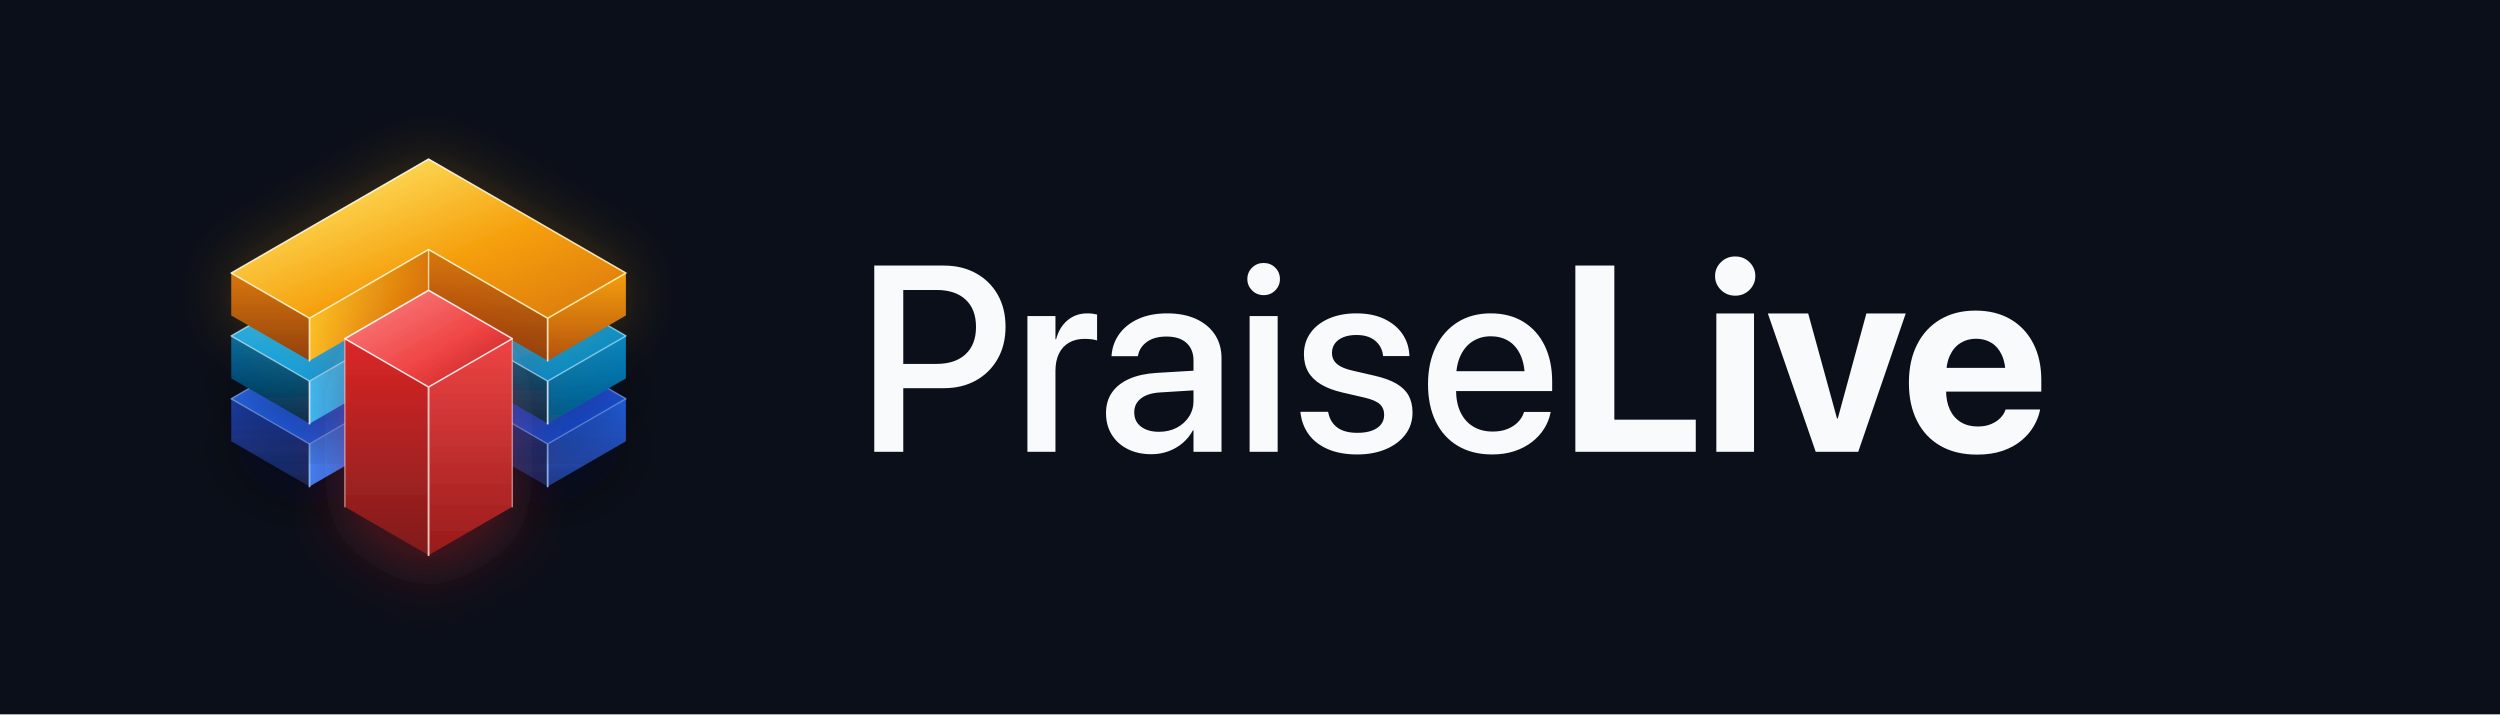
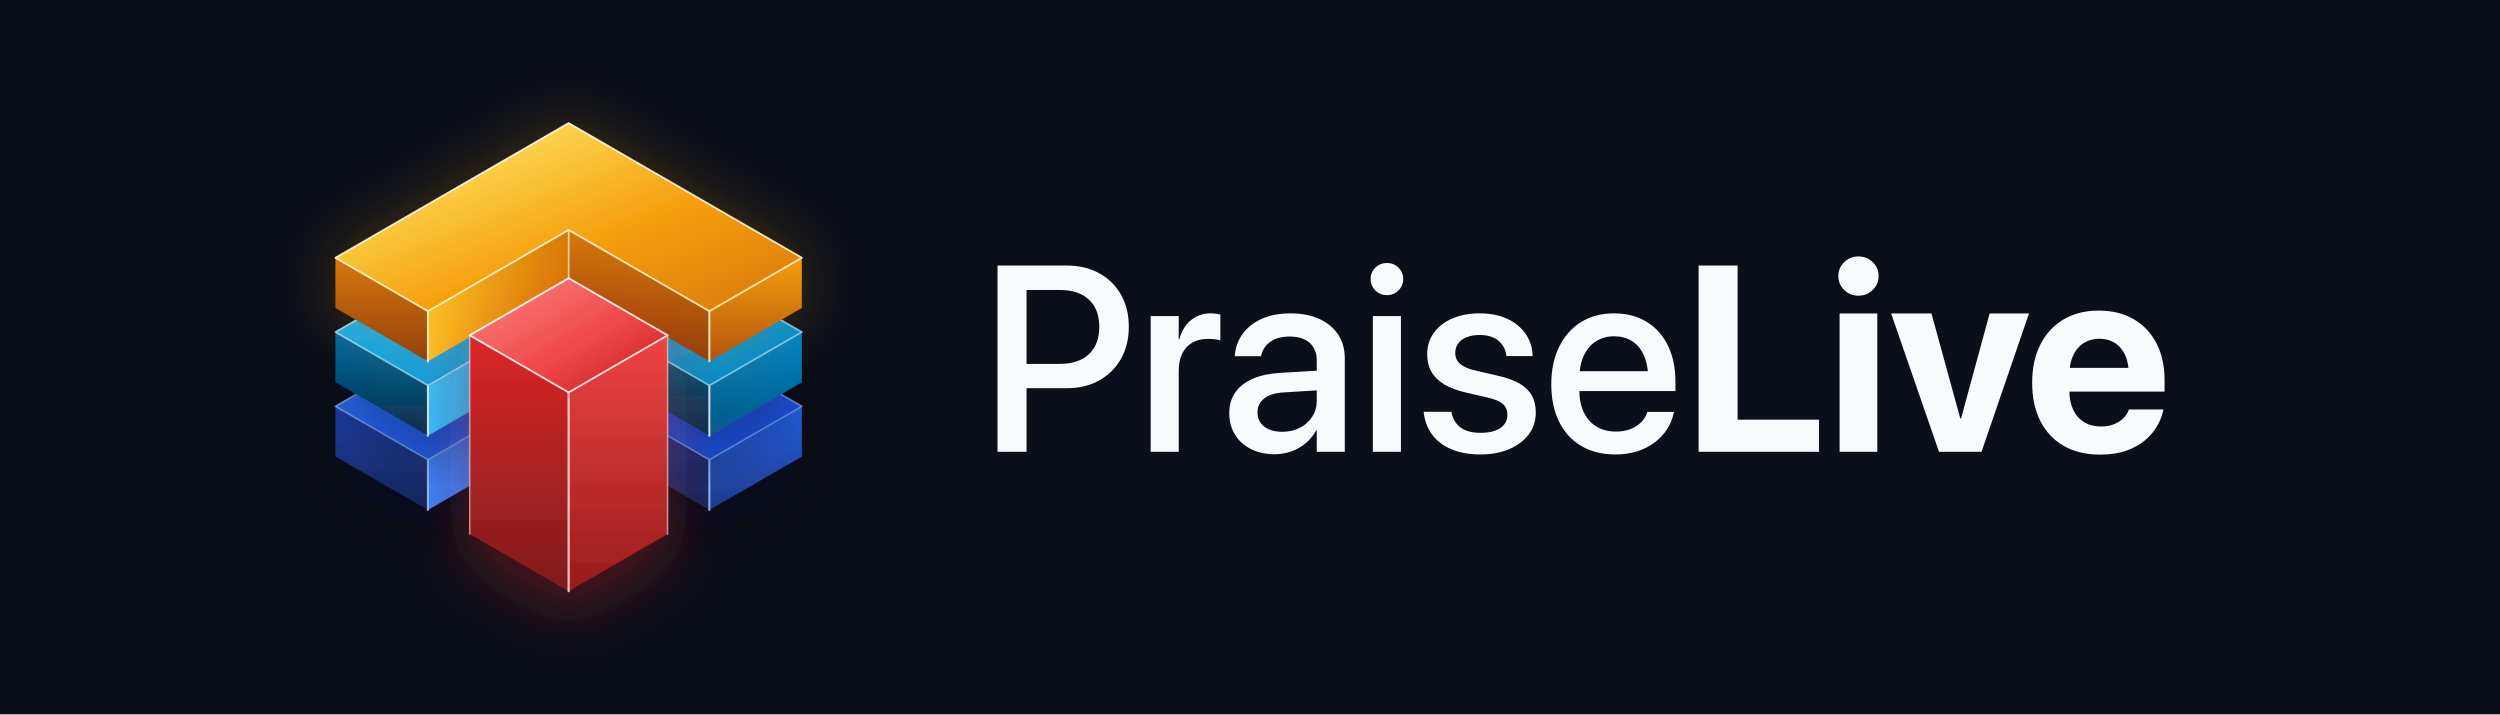
<svg xmlns="http://www.w3.org/2000/svg" viewBox="0 0 1400 400" width="1400" height="400">
  <defs>
    <filter id="softShadow" x="-20%" y="-20%" width="140%" height="140%">
      <feDropShadow dx="0" dy="16" stdDeviation="14" flood-color="#020617" flood-opacity="0.30" />
    </filter>
    <filter id="amberAura" x="-30%" y="-30%" width="160%" height="160%">
      <feDropShadow dx="0" dy="0" stdDeviation="16" flood-color="#F59E0B" flood-opacity="0.25" />
    </filter>
    <filter id="liveRedAura" x="-30%" y="-30%" width="160%" height="160%">
      <feDropShadow dx="0" dy="12" stdDeviation="16" flood-color="#DC2626" flood-opacity="0.35" />
    </filter>
    <linearGradient id="blueTop" x1="0%" y1="0%" x2="100%" y2="100%">
      <stop offset="0%" stop-color="#3B82F6" />
      <stop offset="50%" stop-color="#2563EB" />
      <stop offset="100%" stop-color="#1D4ED8" />
    </linearGradient>
    <linearGradient id="blueLeft" x1="0%" y1="0%" x2="0%" y2="100%">
      <stop offset="0%" stop-color="#1E40AF" />
      <stop offset="100%" stop-color="#172554" />
    </linearGradient>
    <linearGradient id="blueRight" x1="0%" y1="0%" x2="0%" y2="100%">
      <stop offset="0%" stop-color="#2563EB" />
      <stop offset="100%" stop-color="#1E3A8A" />
    </linearGradient>
    <linearGradient id="blueInner" x1="0%" y1="0%" x2="100%" y2="0%">
      <stop offset="0%" stop-color="#3B82F6" />
      <stop offset="100%" stop-color="#1D4ED8" />
    </linearGradient>
    <linearGradient id="blueRim" x1="0%" y1="0%" x2="100%" y2="100%">
      <stop offset="0%" stop-color="#93C5FD" stop-opacity="0.85" />
      <stop offset="50%" stop-color="#60A5FA" stop-opacity="0.45" />
      <stop offset="100%" stop-color="#3B82F6" stop-opacity="0.75" />
    </linearGradient>
    <linearGradient id="cyanTop" x1="0%" y1="0%" x2="100%" y2="100%">
      <stop offset="0%" stop-color="#38BDF8" />
      <stop offset="45%" stop-color="#0EA5E9" />
      <stop offset="100%" stop-color="#0284C7" />
    </linearGradient>
    <linearGradient id="cyanLeft" x1="0%" y1="0%" x2="0%" y2="100%">
      <stop offset="0%" stop-color="#0369A1" />
      <stop offset="100%" stop-color="#082F49" />
    </linearGradient>
    <linearGradient id="cyanRight" x1="0%" y1="0%" x2="0%" y2="100%">
      <stop offset="0%" stop-color="#0284C7" />
      <stop offset="100%" stop-color="#075985" />
    </linearGradient>
    <linearGradient id="cyanInner" x1="0%" y1="0%" x2="100%" y2="0%">
      <stop offset="0%" stop-color="#38BDF8" />
      <stop offset="100%" stop-color="#0284C7" />
    </linearGradient>
    <linearGradient id="cyanRim" x1="0%" y1="0%" x2="100%" y2="100%">
      <stop offset="0%" stop-color="#E0F2FE" stop-opacity="0.9" />
      <stop offset="50%" stop-color="#7DD3FC" stop-opacity="0.55" />
      <stop offset="100%" stop-color="#38BDF8" stop-opacity="0.8" />
    </linearGradient>
    <linearGradient id="amberTop" x1="0%" y1="0%" x2="100%" y2="100%">
      <stop offset="0%" stop-color="#FEF3C7" />
      <stop offset="25%" stop-color="#FCD34D" />
      <stop offset="60%" stop-color="#F59E0B" />
      <stop offset="100%" stop-color="#D97706" />
    </linearGradient>
    <linearGradient id="amberLeft" x1="0%" y1="0%" x2="0%" y2="100%">
      <stop offset="0%" stop-color="#D97706" />
      <stop offset="100%" stop-color="#92400E" />
    </linearGradient>
    <linearGradient id="amberRight" x1="0%" y1="0%" x2="0%" y2="100%">
      <stop offset="0%" stop-color="#F59E0B" />
      <stop offset="100%" stop-color="#B45309" />
    </linearGradient>
    <linearGradient id="amberInner" x1="0%" y1="0%" x2="100%" y2="0%">
      <stop offset="0%" stop-color="#FBBF24" />
      <stop offset="100%" stop-color="#D97706" />
    </linearGradient>
    <linearGradient id="amberRim" x1="0%" y1="0%" x2="100%" y2="100%">
      <stop offset="0%" stop-color="#FFFFFF" stop-opacity="0.95" />
      <stop offset="40%" stop-color="#FEF3C7" stop-opacity="0.8" />
      <stop offset="100%" stop-color="#FDE68A" stop-opacity="0.85" />
    </linearGradient>
    <linearGradient id="queueTop" x1="0%" y1="0%" x2="100%" y2="100%">
      <stop offset="0%" stop-color="#FECACA" />
      <stop offset="20%" stop-color="#F87171" />
      <stop offset="60%" stop-color="#EF4444" />
      <stop offset="100%" stop-color="#B91C1C" />
    </linearGradient>
    <linearGradient id="queueLeft" x1="0%" y1="0%" x2="0%" y2="100%">
      <stop offset="0%" stop-color="#DC2626" />
      <stop offset="100%" stop-color="#7F1D1D" />
    </linearGradient>
    <linearGradient id="queueRight" x1="0%" y1="0%" x2="0%" y2="100%">
      <stop offset="0%" stop-color="#EF4444" />
      <stop offset="100%" stop-color="#991B1B" />
    </linearGradient>
    <linearGradient id="queueRim" x1="0%" y1="0%" x2="100%" y2="100%">
      <stop offset="0%" stop-color="#FFFFFF" stop-opacity="0.95" />
      <stop offset="40%" stop-color="#FEE2E2" stop-opacity="0.85" />
      <stop offset="100%" stop-color="#FECACA" stop-opacity="0.90" />
    </linearGradient>
  </defs>
  <rect width="1400" height="400" fill="#0B0F19" />
  <g filter="url(#softShadow)" stroke-linejoin="round">
-     <path d="M 306.68 248.62 L 240.0 210.12 L 240.0 233.88 L 306.68 272.38 Z" fill="url(#blueLeft)" />
-     <path d="M 240.0 210.12 L 173.32 248.62 L 173.32 272.38 L 240.0 233.88 Z" fill="url(#blueInner)" />
-     <path d="M 129.5 223.32 L 173.32 248.62 L 173.32 272.38 L 129.5 247.08 Z" fill="url(#blueLeft)" />
-     <path d="M 350.5 223.32 L 306.68 248.62 L 306.68 272.38 L 350.5 247.08 Z" fill="url(#blueRight)" />
-     <line x1="173.32" y1="248.62" x2="173.32" y2="272.38" stroke="#93C5FD" stroke-width="0.968" stroke-linecap="round" opacity="0.90" />
-     <line x1="306.68" y1="248.62" x2="306.68" y2="272.38" stroke="#93C5FD" stroke-width="0.968" stroke-linecap="round" opacity="0.90" />
-     <line x1="240.0" y1="210.12" x2="240.0" y2="233.88" stroke="#93C5FD" stroke-width="0.792" stroke-linecap="round" opacity="0.80" />
-     <path d="M 240.0 159.52 L 350.5 223.32 L 306.68 248.62 L 240.0 210.12 L 173.32 248.62 L 129.5 223.32 Z" fill="url(#blueTop)" stroke="url(#blueRim)" stroke-width="0.88" />
-     <path d="M 240.0 159.52 L 350.5 223.32 L 306.68 248.62 L 240.0 210.12 L 173.32 248.62 L 129.5 223.32 Z" fill="none" stroke="#FFFFFF" stroke-width="0.528" opacity="0.3" />
+     <path d="M 397.24 257.46 L 318.44 211.96 L 318.44 240.04 L 397.24 285.54 Z" fill="url(#blueLeft)" />
+     <path d="M 318.44 211.96 L 239.63 257.46 L 239.63 285.54 L 318.44 240.04 Z" fill="url(#blueInner)" />
+     <path d="M 187.84 227.56 L 239.63 257.46 L 239.63 285.54 L 187.84 255.64 Z" fill="url(#blueLeft)" />
+     <path d="M 449.03 227.56 L 397.24 257.46 L 397.24 285.54 L 449.03 255.64 Z" fill="url(#blueRight)" />
+     <line x1="239.63" y1="257.46" x2="239.63" y2="285.54" stroke="#93C5FD" stroke-width="1.144" stroke-linecap="round" opacity="0.90" />
+     <line x1="397.24" y1="257.46" x2="397.24" y2="285.54" stroke="#93C5FD" stroke-width="1.144" stroke-linecap="round" opacity="0.90" />
+     <line x1="318.44" y1="211.96" x2="318.44" y2="240.04" stroke="#93C5FD" stroke-width="0.936" stroke-linecap="round" opacity="0.80" />
+     <path d="M 318.44 152.16 L 449.03 227.56 L 397.24 257.46 L 318.44 211.96 L 239.63 257.46 L 187.84 227.56 Z" fill="url(#blueTop)" stroke="url(#blueRim)" stroke-width="1.04" />
+     <path d="M 318.44 152.16 L 449.03 227.56 L 397.24 257.46 L 318.44 211.96 L 239.63 257.46 L 187.84 227.56 Z" fill="none" stroke="#FFFFFF" stroke-width="0.624" opacity="0.3" />
  </g>
  <g filter="url(#softShadow)" stroke-linejoin="round">
-     <path d="M 306.68 213.42 L 240.0 174.92 L 240.0 198.68 L 306.68 237.18 Z" fill="url(#cyanLeft)" />
-     <path d="M 240.0 174.92 L 173.32 213.42 L 173.32 237.18 L 240.0 198.68 Z" fill="url(#cyanInner)" />
-     <path d="M 129.5 188.12 L 173.32 213.42 L 173.32 237.18 L 129.5 211.88 Z" fill="url(#cyanLeft)" />
-     <path d="M 350.5 188.12 L 306.68 213.42 L 306.68 237.18 L 350.5 211.88 Z" fill="url(#cyanRight)" />
-     <line x1="173.32" y1="213.42" x2="173.32" y2="237.18" stroke="#E0F2FE" stroke-width="0.968" stroke-linecap="round" opacity="0.90" />
-     <line x1="306.68" y1="213.42" x2="306.68" y2="237.18" stroke="#E0F2FE" stroke-width="0.968" stroke-linecap="round" opacity="0.90" />
-     <line x1="240.0" y1="174.92" x2="240.0" y2="198.68" stroke="#E0F2FE" stroke-width="0.792" stroke-linecap="round" opacity="0.80" />
-     <path d="M 240.0 124.32 L 350.5 188.12 L 306.68 213.42 L 240.0 174.92 L 173.32 213.42 L 129.5 188.12 Z" fill="url(#cyanTop)" stroke="url(#cyanRim)" stroke-width="0.88" />
-     <path d="M 240.0 124.32 L 350.5 188.12 L 306.68 213.42 L 240.0 174.92 L 173.32 213.42 L 129.5 188.12 Z" fill="none" stroke="#FFFFFF" stroke-width="0.528" opacity="0.38" />
+     <path d="M 397.24 215.86 L 318.44 170.36 L 318.44 198.44 L 397.24 243.94 Z" fill="url(#cyanLeft)" />
+     <path d="M 318.44 170.36 L 239.63 215.86 L 239.63 243.94 L 318.44 198.44 Z" fill="url(#cyanInner)" />
+     <path d="M 187.84 185.96 L 239.63 215.86 L 239.63 243.94 L 187.84 214.04 Z" fill="url(#cyanLeft)" />
+     <path d="M 449.03 185.96 L 397.24 215.86 L 397.24 243.94 L 449.03 214.04 Z" fill="url(#cyanRight)" />
+     <line x1="239.63" y1="215.86" x2="239.63" y2="243.94" stroke="#E0F2FE" stroke-width="1.144" stroke-linecap="round" opacity="0.90" />
+     <line x1="397.24" y1="215.86" x2="397.24" y2="243.94" stroke="#E0F2FE" stroke-width="1.144" stroke-linecap="round" opacity="0.90" />
+     <line x1="318.44" y1="170.36" x2="318.44" y2="198.44" stroke="#E0F2FE" stroke-width="0.936" stroke-linecap="round" opacity="0.80" />
+     <path d="M 318.44 110.56 L 449.03 185.96 L 397.24 215.86 L 318.44 170.36 L 239.63 215.86 L 187.84 185.96 Z" fill="url(#cyanTop)" stroke="url(#cyanRim)" stroke-width="1.04" />
+     <path d="M 318.44 110.56 L 449.03 185.96 L 397.24 215.86 L 318.44 170.36 L 239.63 215.86 L 187.84 185.96 Z" fill="none" stroke="#FFFFFF" stroke-width="0.624" opacity="0.38" />
  </g>
  <g filter="url(#amberAura)" stroke-linejoin="round">
-     <path d="M 306.68 178.22 L 240.0 139.72 L 240.0 163.48 L 306.68 201.98 Z" fill="url(#amberLeft)" />
-     <path d="M 240.0 139.72 L 173.32 178.22 L 173.32 201.98 L 240.0 163.48 Z" fill="url(#amberInner)" />
-     <path d="M 129.5 152.92 L 173.32 178.22 L 173.32 201.98 L 129.5 176.68 Z" fill="url(#amberLeft)" />
-     <path d="M 350.5 152.92 L 306.68 178.22 L 306.68 201.98 L 350.5 176.68 Z" fill="url(#amberRight)" />
-     <line x1="173.32" y1="178.22" x2="173.32" y2="201.98" stroke="#FEF3C7" stroke-width="0.968" stroke-linecap="round" opacity="0.90" />
-     <line x1="306.68" y1="178.22" x2="306.68" y2="201.98" stroke="#FEF3C7" stroke-width="0.968" stroke-linecap="round" opacity="0.90" />
-     <line x1="240.0" y1="139.72" x2="240.0" y2="163.48" stroke="#FEF3C7" stroke-width="0.792" stroke-linecap="round" opacity="0.80" />
-     <path d="M 240.0 89.12 L 350.5 152.92 L 306.68 178.22 L 240.0 139.72 L 173.32 178.22 L 129.5 152.92 Z" fill="url(#amberTop)" stroke="url(#amberRim)" stroke-width="0.88" />
-     <path d="M 240.0 89.12 L 350.5 152.92 L 306.68 178.22 L 240.0 139.72 L 173.32 178.22 L 129.5 152.92 Z" fill="none" stroke="#FFFFFF" stroke-width="0.528" opacity="0.5" />
+     <path d="M 397.24 174.26 L 318.44 128.76 L 318.44 156.84 L 397.24 202.34 Z" fill="url(#amberLeft)" />
+     <path d="M 318.44 128.76 L 239.63 174.26 L 239.63 202.34 L 318.44 156.84 Z" fill="url(#amberInner)" />
+     <path d="M 187.84 144.36 L 239.63 174.26 L 239.63 202.34 L 187.84 172.44 Z" fill="url(#amberLeft)" />
+     <path d="M 449.03 144.36 L 397.24 174.26 L 397.24 202.34 L 449.03 172.44 Z" fill="url(#amberRight)" />
+     <line x1="239.63" y1="174.26" x2="239.63" y2="202.34" stroke="#FEF3C7" stroke-width="1.144" stroke-linecap="round" opacity="0.90" />
+     <line x1="397.24" y1="174.26" x2="397.24" y2="202.34" stroke="#FEF3C7" stroke-width="1.144" stroke-linecap="round" opacity="0.90" />
+     <line x1="318.44" y1="128.76" x2="318.44" y2="156.84" stroke="#FEF3C7" stroke-width="0.936" stroke-linecap="round" opacity="0.80" />
+     <path d="M 318.44 68.96 L 449.03 144.36 L 397.24 174.26 L 318.44 128.76 L 239.63 174.26 L 187.84 144.36 Z" fill="url(#amberTop)" stroke="url(#amberRim)" stroke-width="1.04" />
+     <path d="M 318.44 68.96 L 449.03 144.36 L 397.24 174.26 L 318.44 128.76 L 239.63 174.26 L 187.84 144.36 Z" fill="none" stroke="#FFFFFF" stroke-width="0.624" opacity="0.5" />
  </g>
  <g filter="url(#liveRedAura)" stroke-linejoin="round">
-     <path d="M 193.13 189.66 L 240.0 216.72 L 240.0 310.88 L 193.13 283.82 Z" fill="url(#queueLeft)" />
-     <path d="M 286.87 189.66 L 240.0 216.72 L 240.0 310.88 L 286.87 283.82 Z" fill="url(#queueRight)" />
-     <line x1="240.0" y1="216.72" x2="240.0" y2="310.88" stroke="#FECACA" stroke-width="1.056" stroke-linecap="round" opacity="0.95" />
-     <line x1="193.13" y1="189.66" x2="193.13" y2="283.82" stroke="#FECACA" stroke-width="0.704" stroke-linecap="round" opacity="0.65" />
-     <line x1="286.87" y1="189.66" x2="286.87" y2="283.82" stroke="#FECACA" stroke-width="0.704" stroke-linecap="round" opacity="0.65" />
-     <path d="M 240.0 162.6 L 286.87 189.66 L 240.0 216.72 L 193.13 189.66 Z" fill="url(#queueTop)" stroke="url(#queueRim)" stroke-width="0.88" />
-     <path d="M 240.0 162.6 L 286.87 189.66 L 240.0 216.72 L 193.13 189.66 Z" fill="none" stroke="#FFFFFF" stroke-width="0.528" opacity="0.60" />
+     <path d="M 263.04 187.78 L 318.44 219.76 L 318.44 331.04 L 263.04 299.06 Z" fill="url(#queueLeft)" />
+     <path d="M 373.83 187.78 L 318.44 219.76 L 318.44 331.04 L 373.83 299.06 Z" fill="url(#queueRight)" />
+     <line x1="318.44" y1="219.76" x2="318.44" y2="331.04" stroke="#FECACA" stroke-width="1.248" stroke-linecap="round" opacity="0.95" />
+     <line x1="263.04" y1="187.78" x2="263.04" y2="299.06" stroke="#FECACA" stroke-width="0.832" stroke-linecap="round" opacity="0.65" />
+     <line x1="373.83" y1="187.78" x2="373.83" y2="299.06" stroke="#FECACA" stroke-width="0.832" stroke-linecap="round" opacity="0.65" />
+     <path d="M 318.44 155.8 L 373.83 187.78 L 318.44 219.76 L 263.04 187.78 Z" fill="url(#queueTop)" stroke="url(#queueRim)" stroke-width="1.04" />
+     <path d="M 318.44 155.8 L 373.83 187.78 L 318.44 219.76 L 263.04 187.78 Z" fill="none" stroke="#FFFFFF" stroke-width="0.624" opacity="0.60" />
  </g>
-   <g transform="translate(480.00, 253.00) scale(1.48013)" fill="#F8FAFC">
+   <g transform="translate(549.03, 253.00) scale(1.48013)" fill="#F8FAFC">
    <path d="M 11.97 -24.06 L 11.97 -33.25 L 30.01 -33.25 Q 37.13 -33.25 41.05 -36.93 Q 44.97 -40.61 44.97 -47.19 L 44.97 -47.29 Q 44.97 -53.92 41.05 -57.57 Q 37.13 -61.22 30.01 -61.22 L 11.97 -61.22 L 11.97 -70.46 L 32.75 -70.46 Q 39.68 -70.46 44.94 -67.56 Q 50.19 -64.67 53.17 -59.47 Q 56.14 -54.26 56.14 -47.37 L 56.14 -47.27 Q 56.14 -40.37 53.17 -35.14 Q 50.19 -29.91 44.94 -26.98 Q 39.68 -24.06 32.75 -24.06 Z M 6.48 0.0 L 6.48 -70.46 L 17.45 -70.46 L 17.45 0.0 Z M 64.42 0.0 L 64.42 -51.35 L 75.03 -51.35 L 75.03 -42.56 L 75.26 -42.56 Q 76.48 -47.12 79.59 -49.74 Q 82.71 -52.37 87.1 -52.37 Q 88.25 -52.37 89.21 -52.23 Q 90.17 -52.1 90.78 -51.94 L 90.78 -42.12 Q 90.15 -42.37 88.86 -42.55 Q 87.57 -42.72 86.01 -42.72 Q 82.64 -42.72 80.17 -41.29 Q 77.69 -39.86 76.36 -37.15 Q 75.03 -34.44 75.03 -30.6 L 75.03 0.0 Z M 111.32 0.92 Q 106.22 0.92 102.35 -1.03 Q 98.48 -2.98 96.32 -6.48 Q 94.16 -9.99 94.16 -14.59 L 94.16 -14.68 Q 94.16 -19.18 96.42 -22.44 Q 98.67 -25.69 102.95 -27.59 Q 107.23 -29.48 113.3 -29.85 L 132.68 -31.0 L 132.68 -23.57 L 114.7 -22.46 Q 109.97 -22.18 107.41 -20.2 Q 104.84 -18.22 104.84 -14.95 L 104.84 -14.86 Q 104.84 -11.48 107.4 -9.52 Q 109.96 -7.56 114.21 -7.56 Q 117.92 -7.56 120.87 -9.08 Q 123.81 -10.61 125.53 -13.26 Q 127.26 -15.91 127.26 -19.22 L 127.26 -34.54 Q 127.26 -38.76 124.61 -41.18 Q 121.95 -43.6 117.04 -43.6 Q 112.49 -43.6 109.73 -41.65 Q 106.96 -39.7 106.3 -36.61 L 106.2 -36.16 L 96.23 -36.16 L 96.28 -36.71 Q 96.68 -41.16 99.27 -44.69 Q 101.86 -48.23 106.44 -50.3 Q 111.02 -52.37 117.33 -52.37 Q 123.61 -52.37 128.21 -50.27 Q 132.81 -48.17 135.34 -44.36 Q 137.86 -40.54 137.86 -35.39 L 137.86 0.0 L 127.26 0.0 L 127.26 -8.08 L 127.02 -8.08 Q 125.55 -5.34 123.16 -3.32 Q 120.77 -1.29 117.75 -0.18 Q 114.74 0.92 111.32 0.92 Z M 148.49 0.0 L 148.49 -51.35 L 159.1 -51.35 L 159.1 0.0 Z M 153.8 -59.26 Q 151.23 -59.26 149.43 -61.05 Q 147.63 -62.85 147.63 -65.35 Q 147.63 -67.9 149.43 -69.67 Q 151.23 -71.44 153.8 -71.44 Q 156.4 -71.44 158.18 -69.67 Q 159.96 -67.9 159.96 -65.35 Q 159.96 -62.85 158.18 -61.05 Q 156.4 -59.26 153.8 -59.26 Z M 189.23 1.01 Q 182.81 1.01 178.19 -0.96 Q 173.58 -2.93 170.94 -6.46 Q 168.31 -10.0 167.75 -14.69 L 167.7 -15.13 L 178.19 -15.13 L 178.29 -14.66 Q 179.03 -11.12 181.73 -9.14 Q 184.43 -7.17 189.27 -7.17 Q 192.46 -7.17 194.71 -7.98 Q 196.96 -8.8 198.17 -10.32 Q 199.39 -11.83 199.39 -13.91 L 199.39 -13.95 Q 199.39 -16.46 197.78 -17.98 Q 196.17 -19.5 192.02 -20.49 L 183.65 -22.42 Q 178.76 -23.55 175.52 -25.49 Q 172.28 -27.42 170.66 -30.25 Q 169.04 -33.09 169.04 -36.84 L 169.04 -36.89 Q 169.04 -41.51 171.53 -44.99 Q 174.02 -48.47 178.51 -50.42 Q 183.0 -52.37 188.9 -52.37 Q 194.97 -52.37 199.37 -50.3 Q 203.76 -48.22 206.22 -44.7 Q 208.67 -41.18 208.91 -36.8 L 208.95 -36.22 L 199.0 -36.22 L 198.95 -36.58 Q 198.51 -39.96 195.93 -42.07 Q 193.35 -44.19 188.9 -44.19 Q 186.05 -44.19 183.97 -43.35 Q 181.88 -42.51 180.77 -40.99 Q 179.65 -39.46 179.65 -37.41 L 179.65 -37.36 Q 179.65 -35.8 180.41 -34.53 Q 181.16 -33.27 182.85 -32.33 Q 184.54 -31.39 187.26 -30.75 L 195.63 -28.82 Q 200.88 -27.63 204.06 -25.76 Q 207.23 -23.89 208.68 -21.22 Q 210.12 -18.56 210.12 -14.85 L 210.12 -14.8 Q 210.12 -10.11 207.43 -6.54 Q 204.73 -2.98 200.01 -0.98 Q 195.29 1.01 189.23 1.01 Z M 240.25 1.01 Q 232.7 1.01 227.26 -2.24 Q 221.82 -5.49 218.9 -11.45 Q 215.99 -17.42 215.99 -25.52 L 215.99 -25.57 Q 215.99 -33.6 218.92 -39.63 Q 221.85 -45.67 227.17 -49.02 Q 232.49 -52.37 239.69 -52.37 Q 246.89 -52.37 252.11 -49.15 Q 257.33 -45.93 260.15 -40.11 Q 262.96 -34.29 262.96 -26.57 L 262.96 -22.98 L 221.25 -22.98 L 221.25 -30.48 L 257.83 -30.48 L 252.63 -23.5 L 252.63 -27.59 Q 252.63 -33.01 250.98 -36.59 Q 249.34 -40.17 246.44 -41.94 Q 243.53 -43.7 239.75 -43.7 Q 235.97 -43.7 232.99 -41.86 Q 230.0 -40.01 228.3 -36.41 Q 226.59 -32.81 226.59 -27.59 L 226.59 -23.49 Q 226.59 -18.5 228.28 -14.96 Q 229.97 -11.42 233.09 -9.54 Q 236.21 -7.65 240.48 -7.65 Q 243.59 -7.65 245.99 -8.61 Q 248.38 -9.56 249.96 -11.16 Q 251.54 -12.76 252.19 -14.7 L 252.31 -15.09 L 262.4 -15.09 L 262.29 -14.57 Q 261.67 -11.54 259.92 -8.74 Q 258.17 -5.93 255.34 -3.72 Q 252.51 -1.52 248.72 -0.25 Q 244.93 1.01 240.25 1.01 Z" />
    <path transform="translate(265.87, 0)" d="M 5.86 0.00 L 5.86 -70.46 L 20.61 -70.46 L 20.61 -12.16 L 51.42 -12.16 L 51.42 0.00 Z M 59.20 0.00 L 59.20 -52.34 L 73.46 -52.34 L 73.46 0.00 Z M 66.33 -59.06 Q 63.13 -59.06 60.93 -61.25 Q 58.72 -63.45 58.72 -66.48 Q 58.72 -69.56 60.93 -71.73 Q 63.13 -73.90 66.33 -73.90 Q 69.56 -73.90 71.75 -71.73 Q 73.95 -69.56 73.95 -66.48 Q 73.95 -63.45 71.75 -61.25 Q 69.56 -59.06 66.33 -59.06 Z M 96.80 0.00 L 78.69 -52.34 L 93.95 -52.34 L 104.86 -12.60 L 105.15 -12.60 L 115.97 -52.34 L 130.86 -52.34 L 112.89 0.00 Z M 157.81 1.07 Q 149.80 1.07 144.03 -2.22 Q 138.26 -5.52 135.16 -11.62 Q 132.06 -17.72 132.06 -26.07 L 132.06 -26.12 Q 132.06 -34.45 135.16 -40.58 Q 138.26 -46.70 143.91 -50.06 Q 149.56 -53.42 157.23 -53.42 Q 164.89 -53.42 170.48 -50.16 Q 176.07 -46.90 179.11 -40.99 Q 182.15 -35.08 182.15 -27.17 L 182.15 -22.78 L 139.06 -22.78 L 139.06 -31.76 L 175.42 -31.76 L 168.65 -23.36 L 168.65 -28.86 Q 168.65 -33.45 167.24 -36.55 Q 165.82 -39.65 163.31 -41.21 Q 160.79 -42.77 157.47 -42.77 Q 154.15 -42.77 151.59 -41.16 Q 149.02 -39.55 147.57 -36.44 Q 146.12 -33.33 146.12 -28.86 L 146.12 -23.32 Q 146.12 -18.99 147.57 -15.92 Q 149.02 -12.84 151.71 -11.21 Q 154.39 -9.57 158.11 -9.57 Q 161.04 -9.57 163.18 -10.49 Q 165.33 -11.40 166.69 -12.82 Q 168.04 -14.23 168.53 -15.72 L 168.63 -16.02 L 181.71 -16.02 L 181.59 -15.45 Q 180.98 -12.57 179.28 -9.66 Q 177.59 -6.74 174.68 -4.30 Q 171.78 -1.86 167.59 -0.39 Q 163.40 1.07 157.81 1.07 Z" />
  </g>
</svg>
